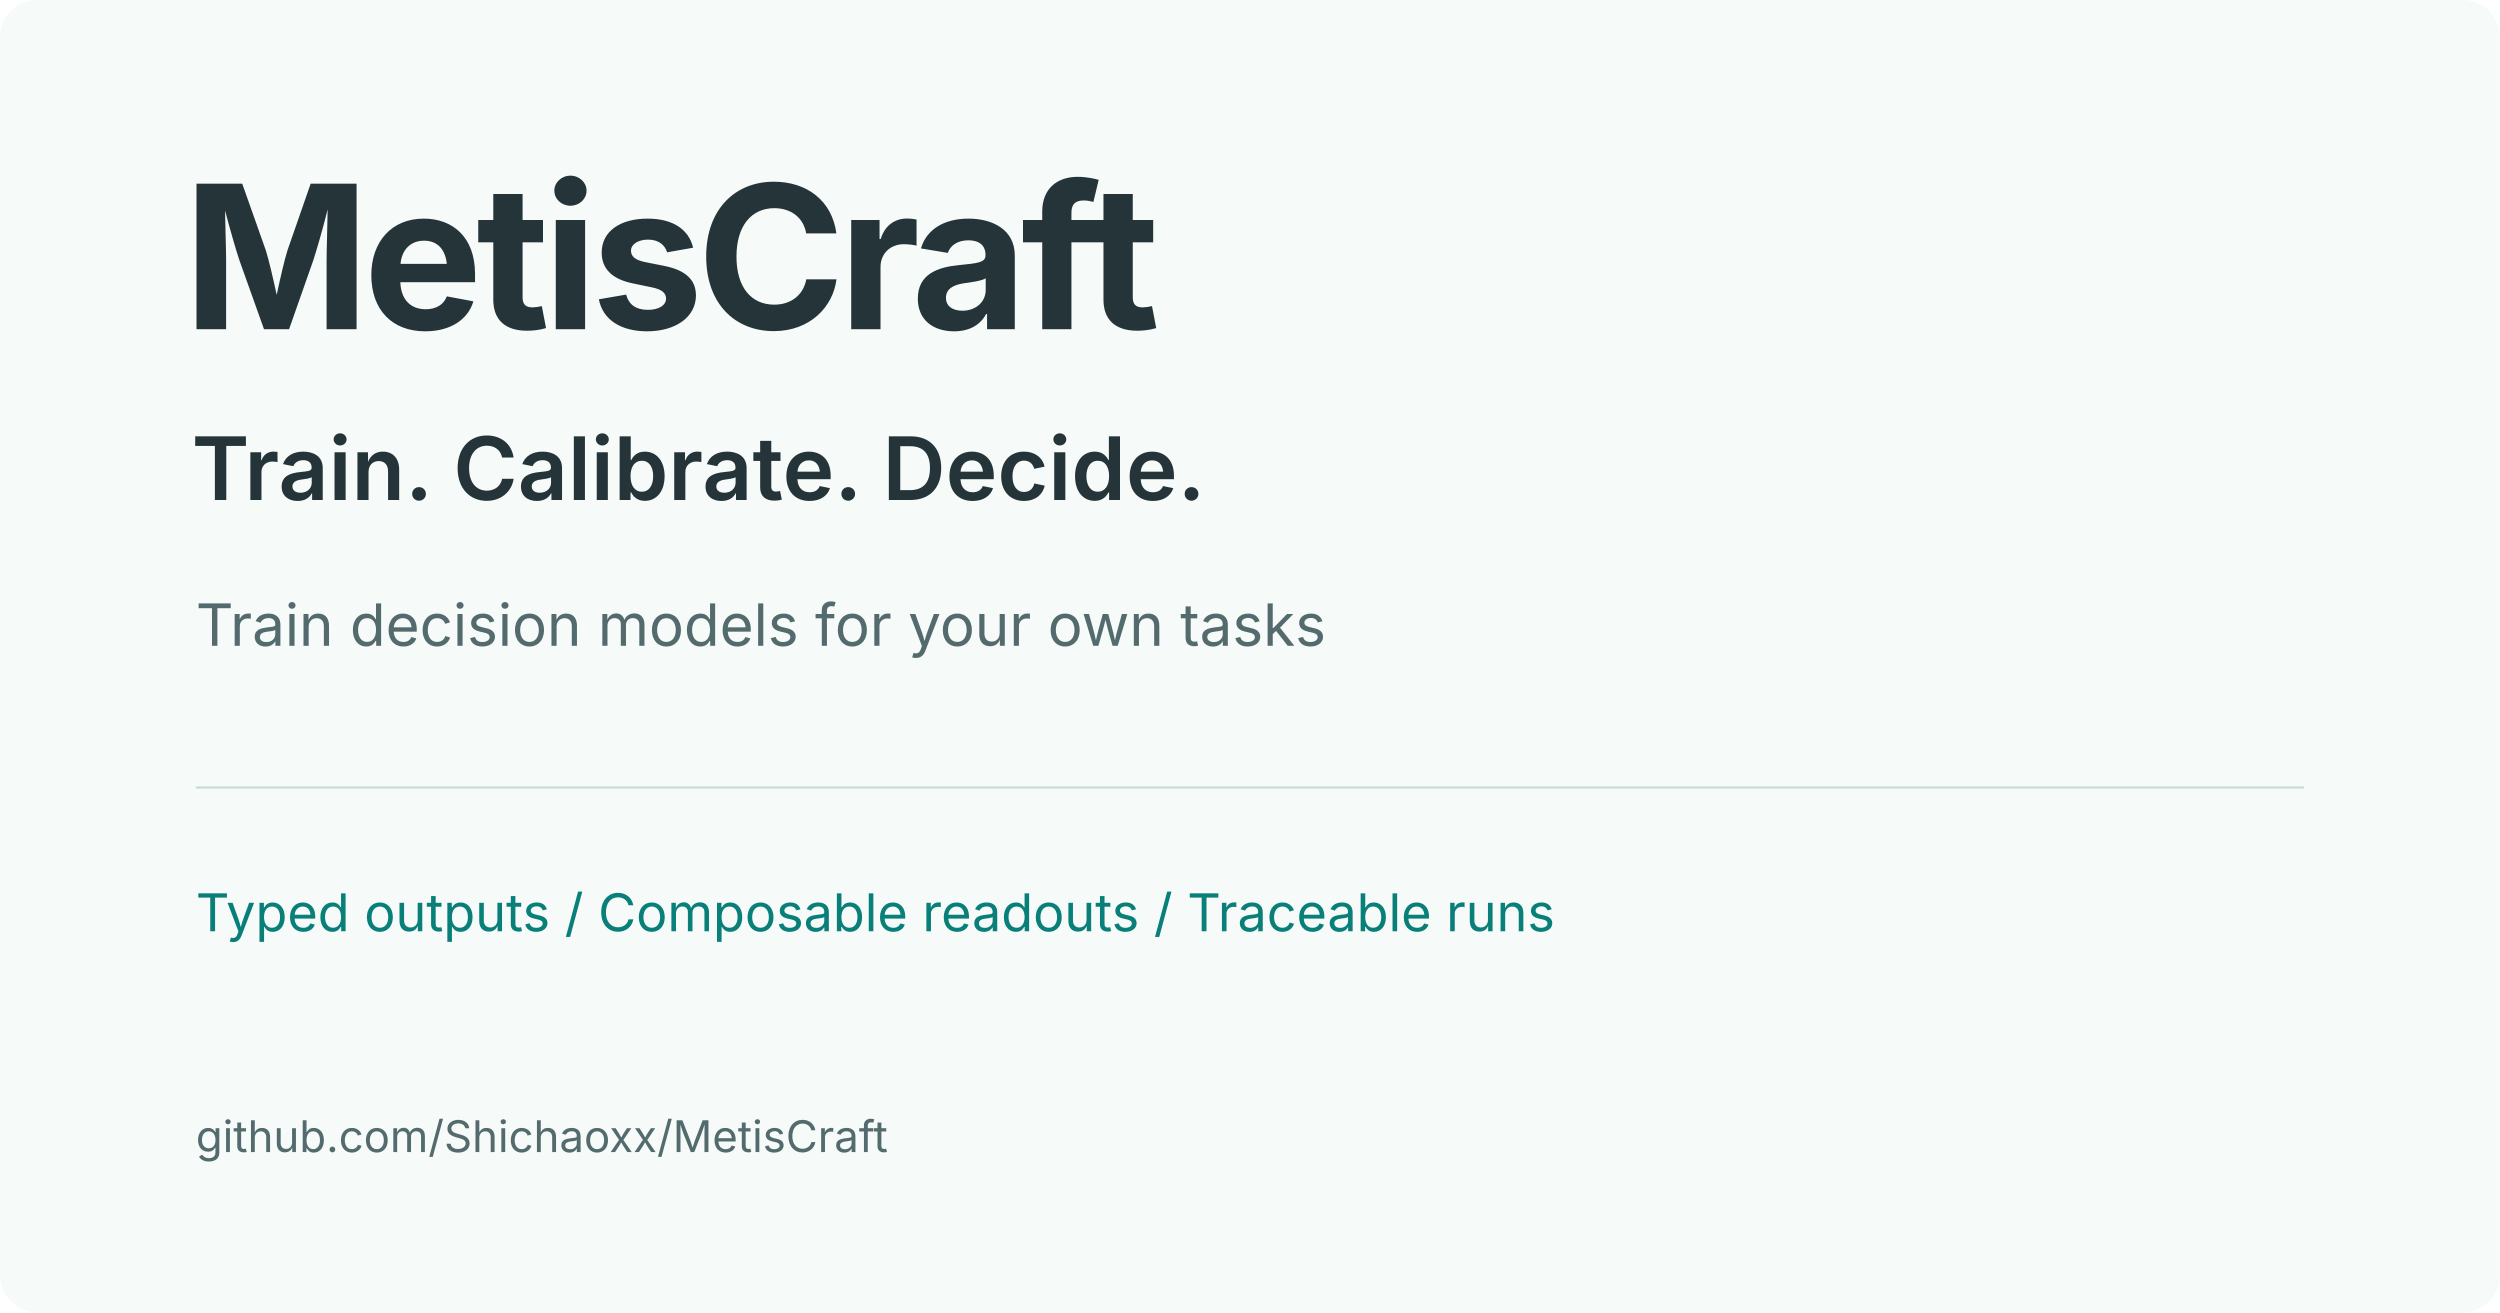
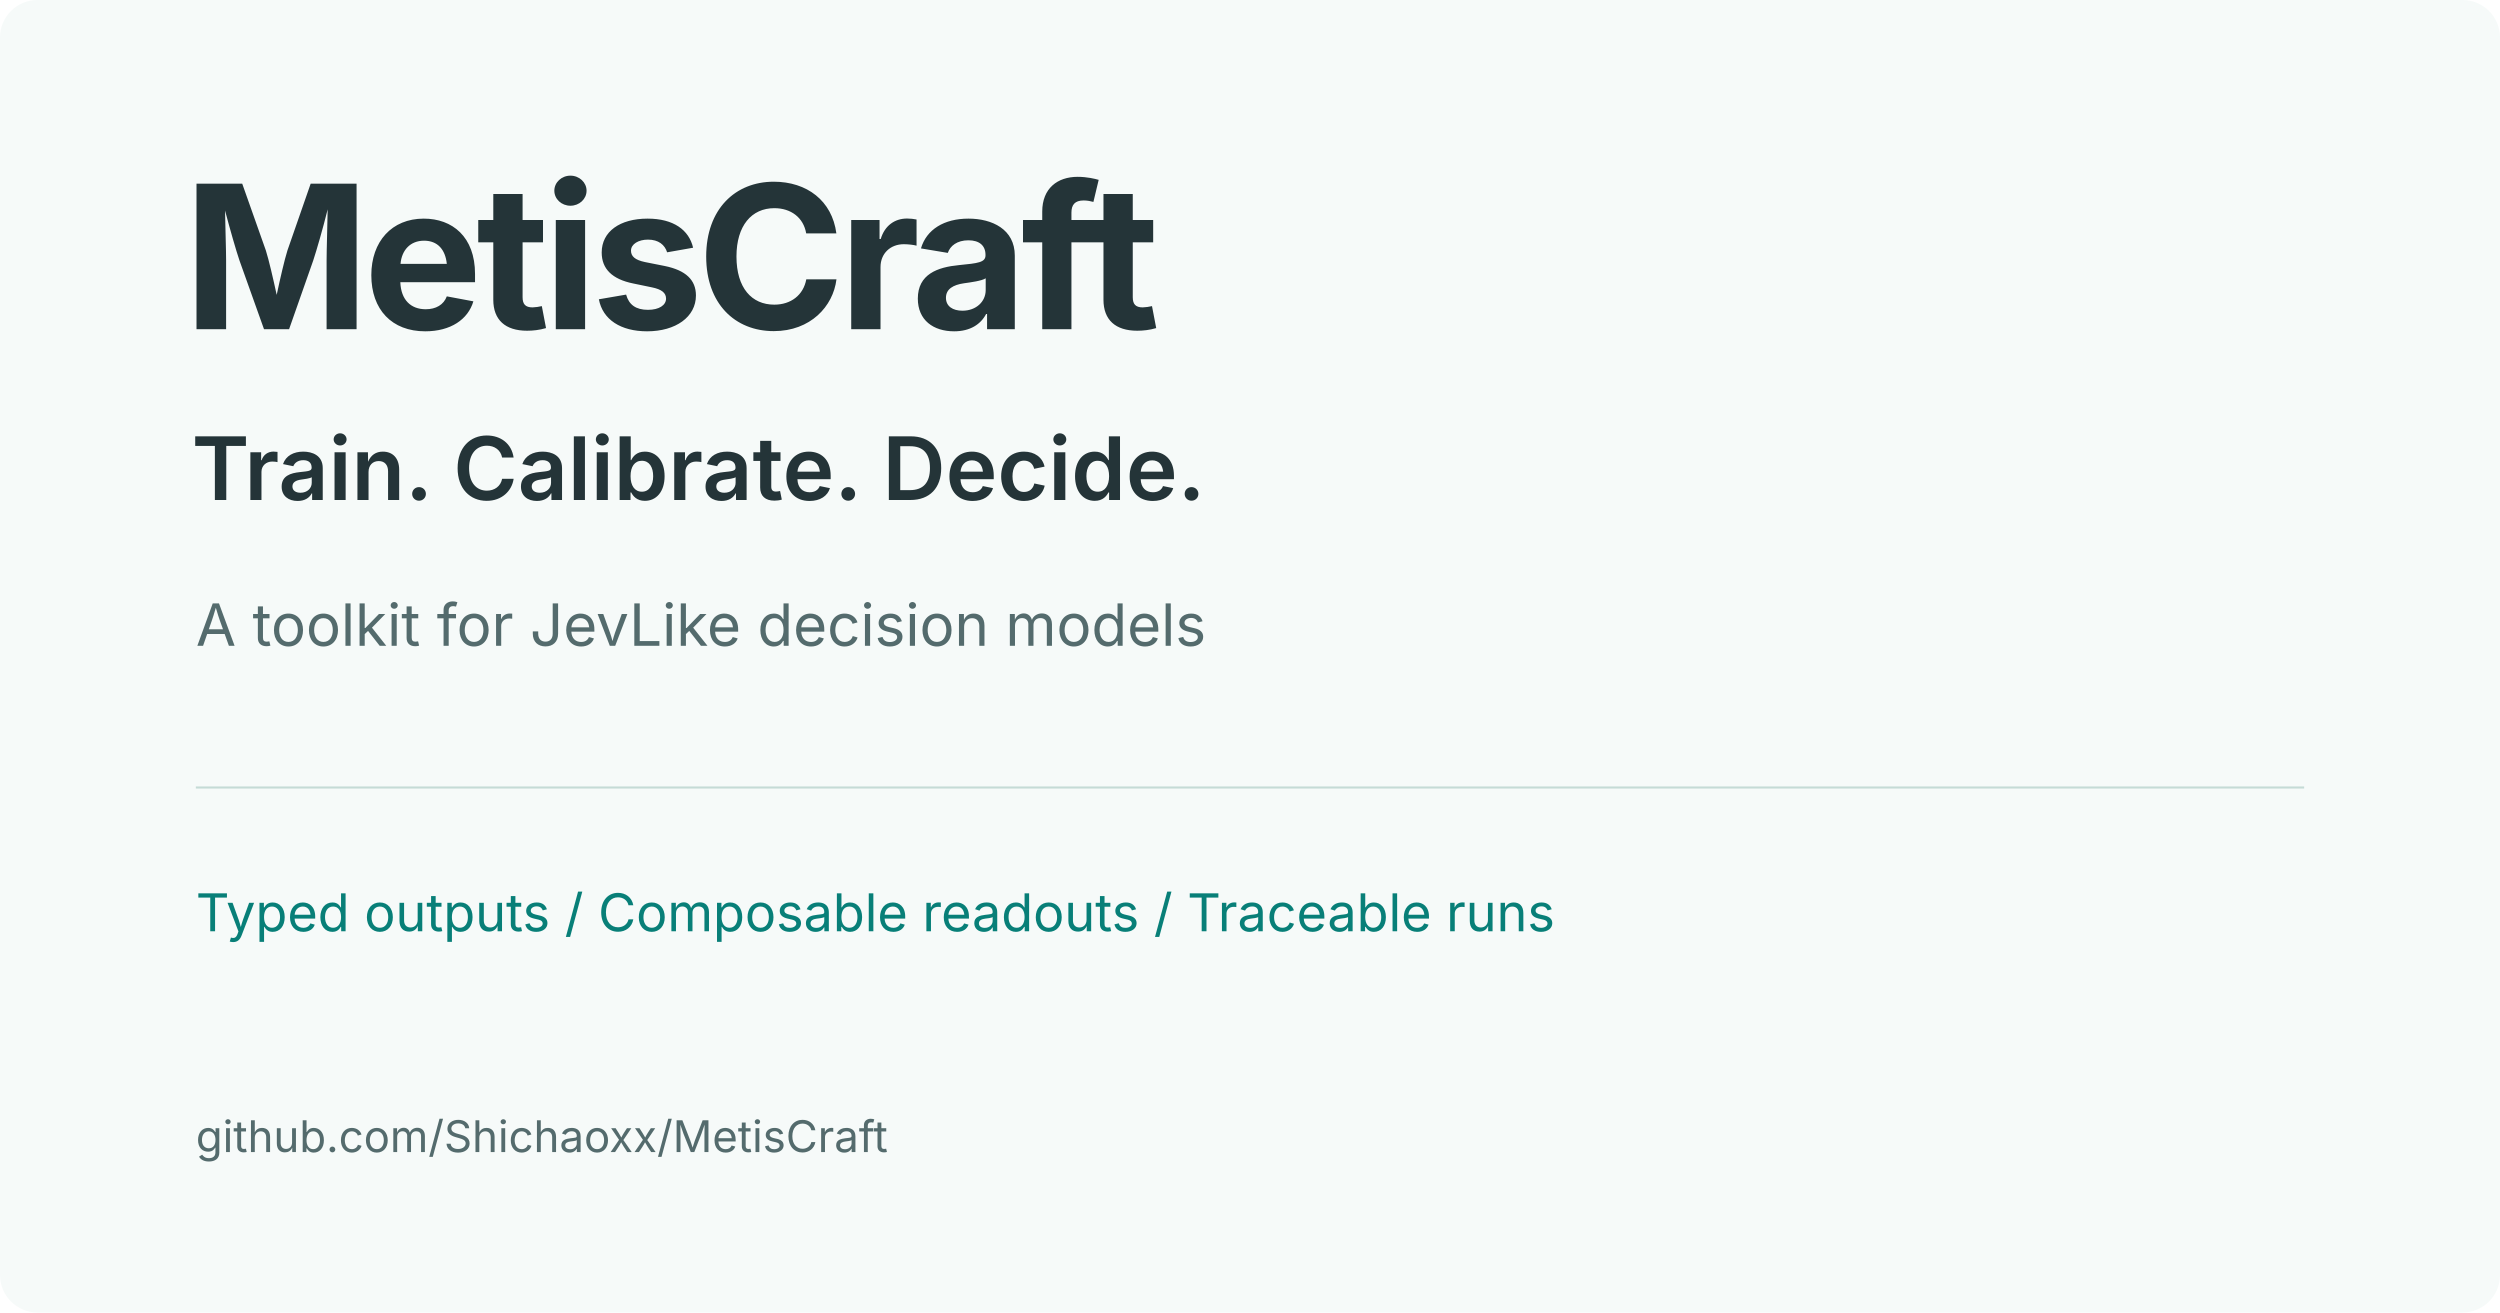
<svg xmlns="http://www.w3.org/2000/svg" width="1200" height="630" viewBox="0 0 1200 630" role="img" aria-labelledby="title">
  <style>text {font-family: "Inter", "DejaVu Sans", Arial, sans-serif}</style>
  <rect width="1200" height="630" rx="18" fill="#f6faf9" />
  <text x="88" y="158" font-size="96" fill="#243438" font-weight="700" letter-spacing="-3">MetisCraft</text>
  <text x="92" y="240" font-size="42" fill="#243438" font-weight="600">Train. Calibrate. Decide.</text>
-   <text x="94" y="310" font-size="28" fill="#546b6d" font-weight="400">Train decision models for your own tasks</text>
+   <text x="94" y="310" font-size="28" fill="#546b6d" font-weight="400">A toolkit for JevLike decision models</text>
  <path d="M94 378 H1106" stroke="#c5dbd6" />
  <text x="94" y="447" font-size="25" fill="#087f78" font-weight="400">Typed outputs  /  Composable readouts  /  Traceable runs</text>
  <text x="94" y="553" font-size="21" fill="#546b6d" font-weight="400">github.com/Shichaoxx/MetisCraft</text>
</svg>
